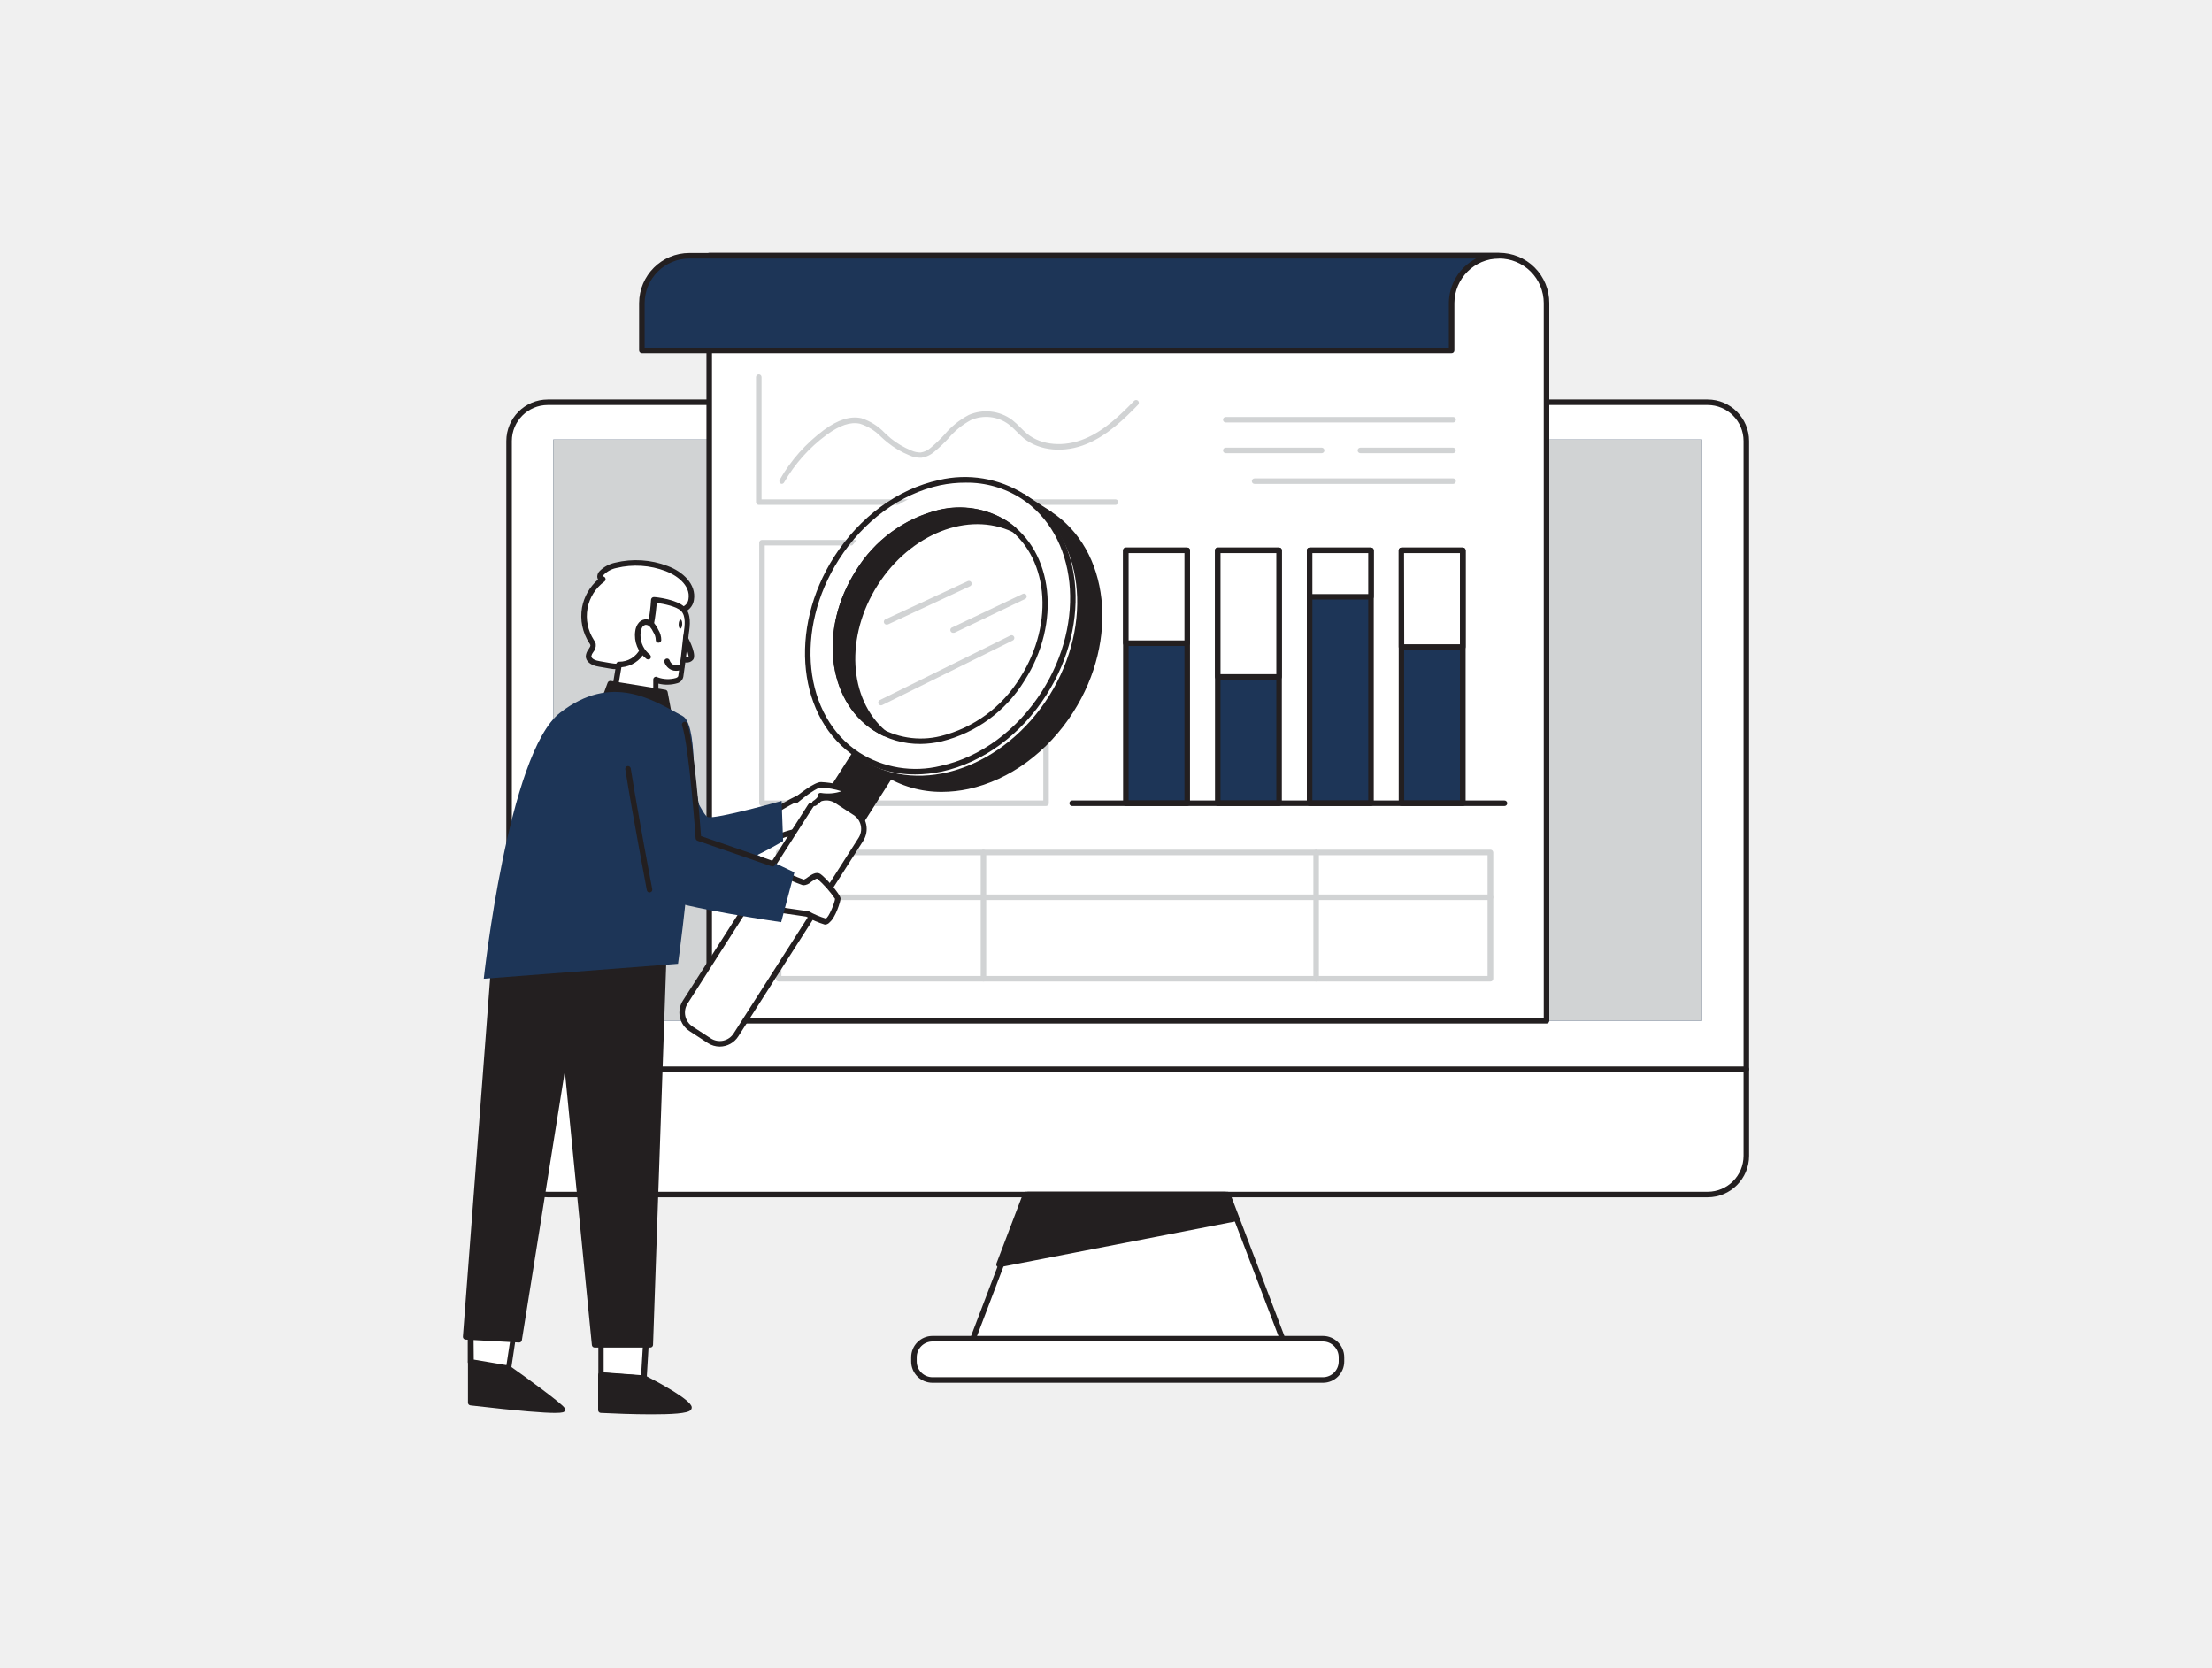
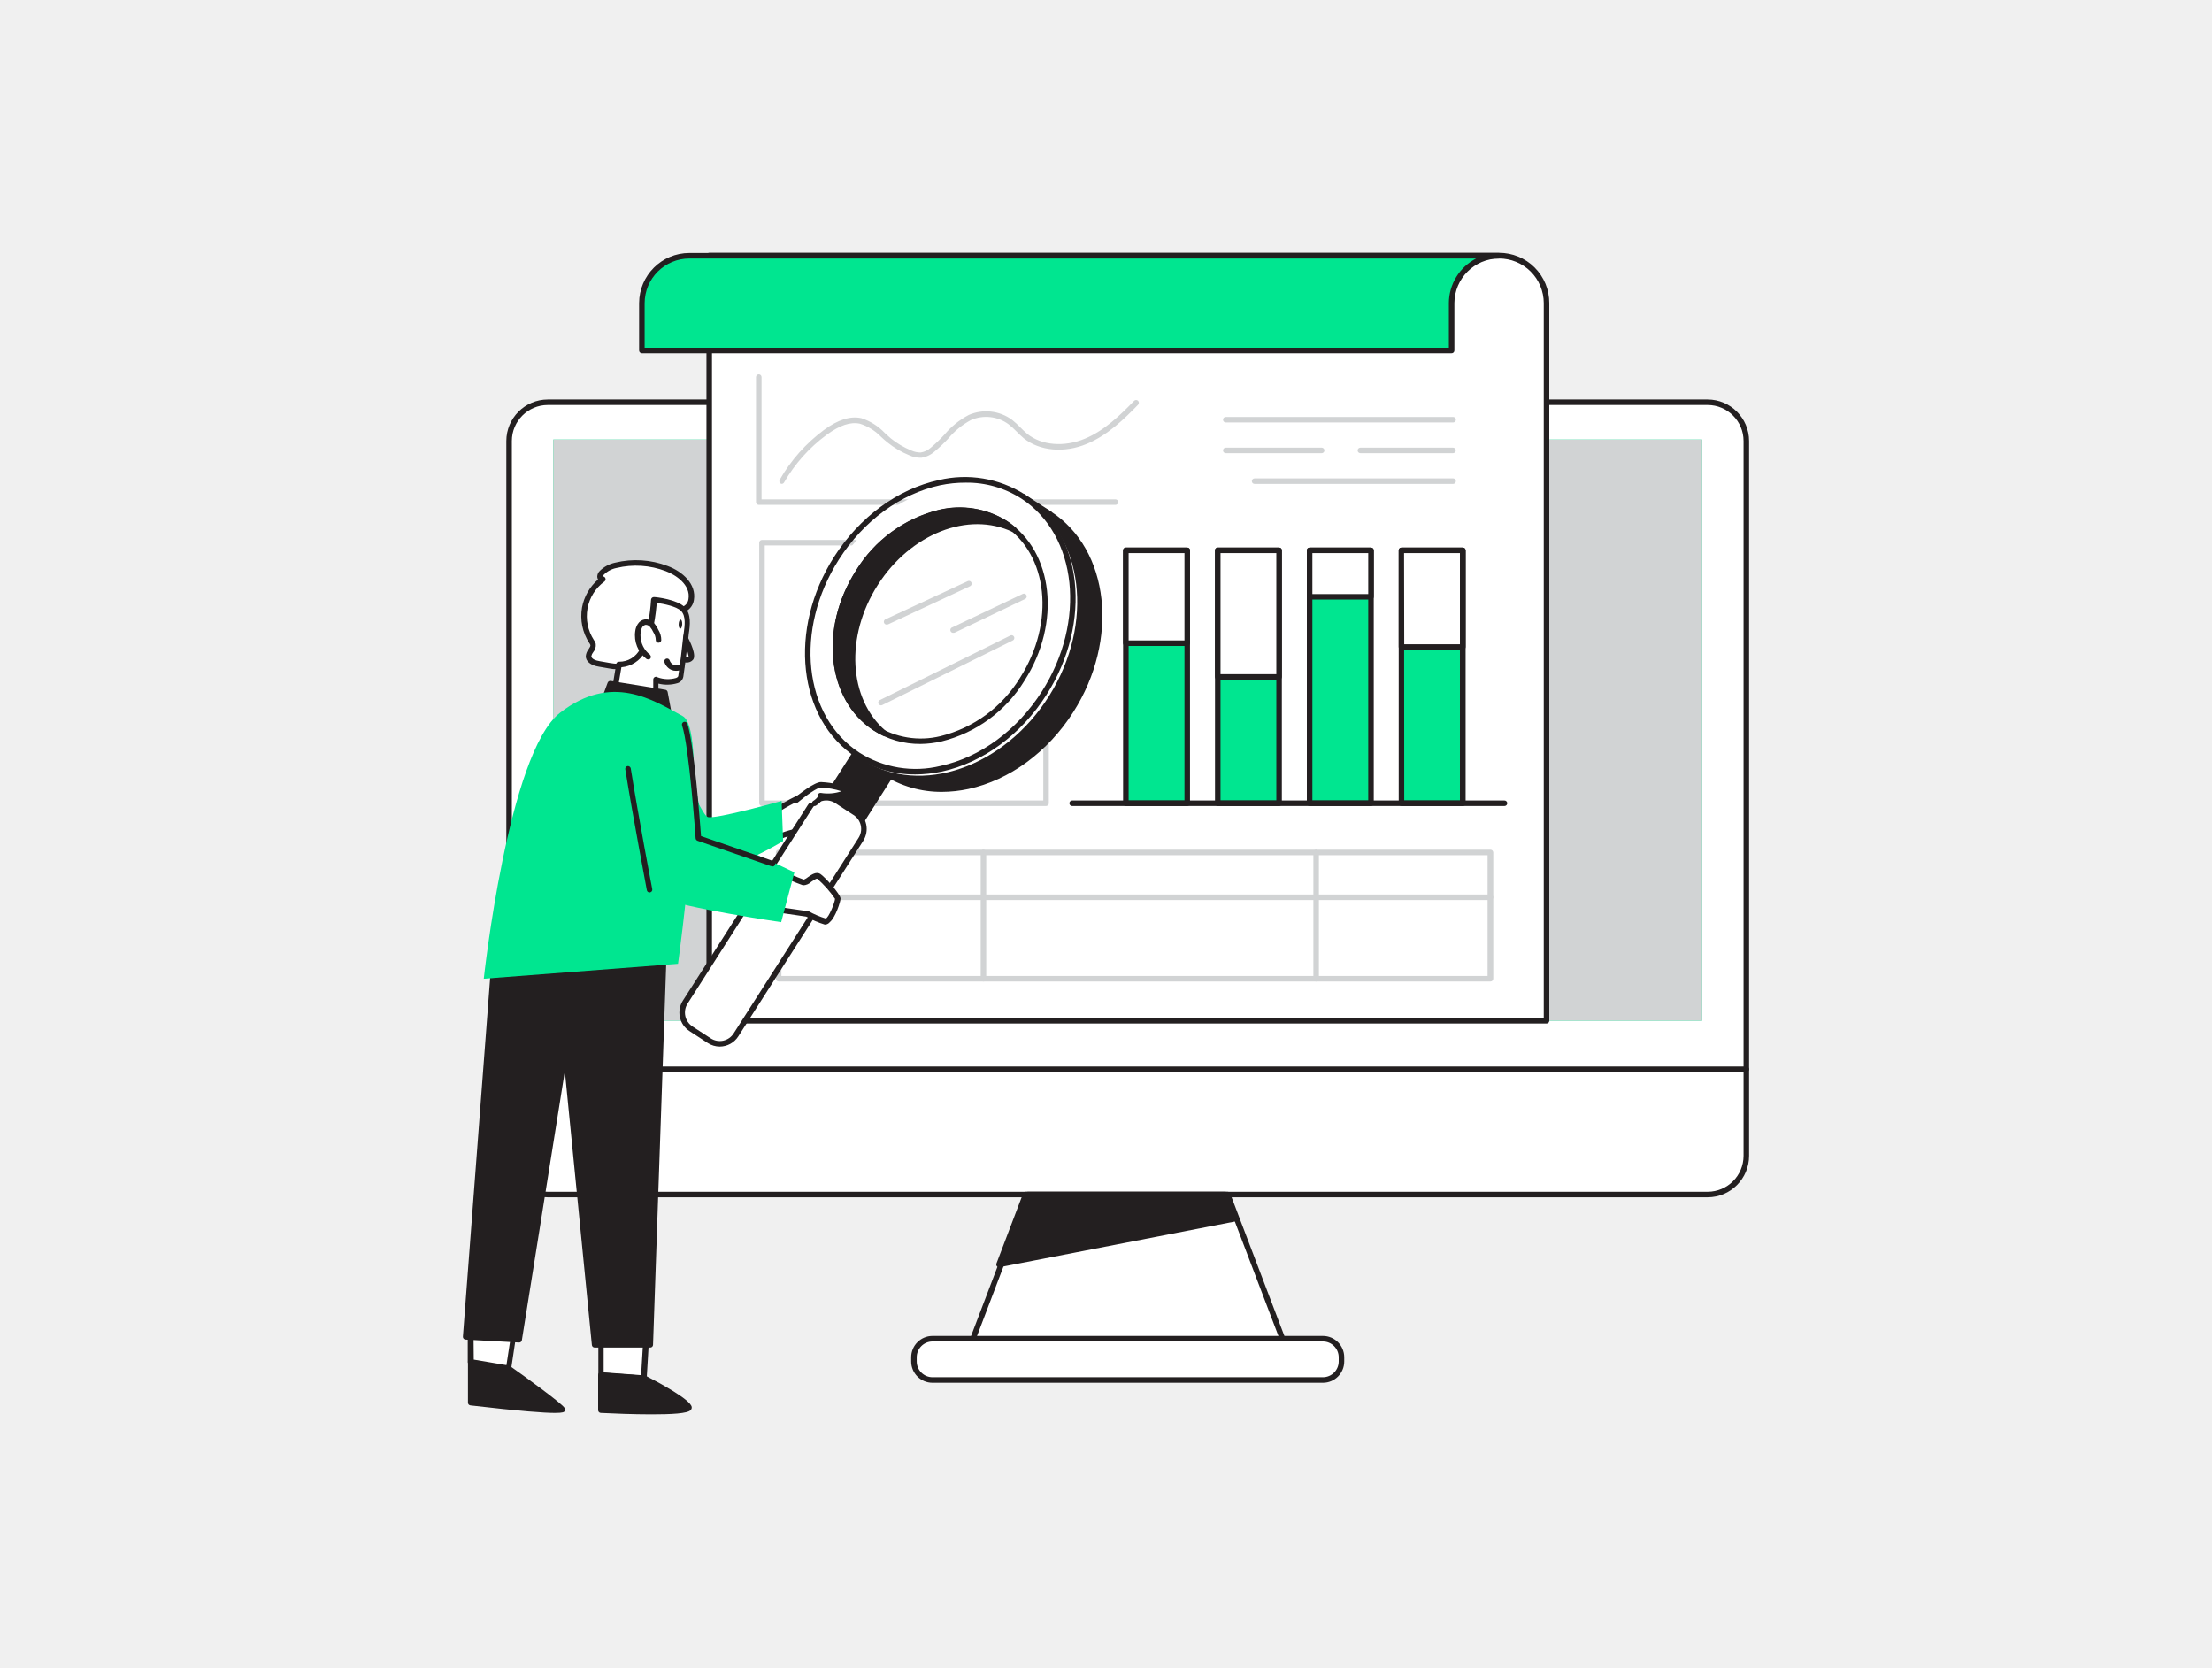
<svg xmlns="http://www.w3.org/2000/svg" viewBox="0 0 400 300" width="406" height="306" class="illustration styles_illustrationTablet__1DWOa">
  <g id="_561_online_report_flatline" data-name="#561_online_report_flatline">
    <rect x="92.06" y="71.99" width="223.73" height="143.26" rx="7" fill="#fff" />
    <path d="M308.79,215.75H99.06a7.51,7.51,0,0,1-7.5-7.5V79a7.52,7.52,0,0,1,7.5-7.51H308.79a7.52,7.52,0,0,1,7.5,7.51V208.25A7.51,7.51,0,0,1,308.79,215.75ZM99.06,72.49A6.51,6.51,0,0,0,92.56,79V208.25a6.51,6.51,0,0,0,6.5,6.5H308.79a6.51,6.51,0,0,0,6.5-6.5V79a6.51,6.51,0,0,0-6.5-6.51Z" fill="#231f20" />
    <path d="M315.79,193.1H92.06a.51.51,0,0,1-.5-.5.5.5,0,0,1,.5-.5H315.79a.5.5,0,0,1,.5.5A.5.5,0,0,1,315.79,193.1Z" fill="#231f20" />
    <polygon points="232.52 242.95 175.33 242.95 185.88 215.25 221.98 215.25 232.52 242.95" fill="#fff" />
    <path d="M232.52,243.45H175.33a.49.49,0,0,1-.41-.22.5.5,0,0,1-.06-.46l10.55-27.69a.5.5,0,0,1,.47-.33H222a.49.49,0,0,1,.46.33L233,242.77a.51.51,0,0,1-.47.68Zm-56.46-1H231.8l-10.17-26.7H186.22Z" fill="#231f20" />
    <rect x="165.27" y="241.32" width="77.31" height="7.47" rx="3.35" fill="#fff" />
    <path d="M239.23,249.29H168.62a3.85,3.85,0,0,1-3.85-3.85v-.76a3.86,3.86,0,0,1,3.85-3.86h70.61a3.86,3.86,0,0,1,3.85,3.86v.76A3.85,3.85,0,0,1,239.23,249.29Zm-70.61-7.47a2.86,2.86,0,0,0-2.85,2.86v.76a2.86,2.86,0,0,0,2.85,2.85h70.61a2.86,2.86,0,0,0,2.85-2.85v-.76a2.86,2.86,0,0,0-2.85-2.86Z" fill="#231f20" />
-     <rect x="100.05" y="78.74" width="207.75" height="105.08" fill="#1D3557" />
+     <rect x="100.05" y="78.74" width="207.75" height="105.08" fill="#00e690" />
    <rect x="100.05" y="78.74" width="207.75" height="105.08" fill="#d1d3d4" />
    <polygon points="180.66 227.9 223.24 219.63 221.57 215.25 185.47 215.25 180.66 227.9" fill="#231f20" />
    <path d="M180.66,228.4a.5.5,0,0,1-.47-.68L185,215.08a.51.51,0,0,1,.47-.33h36.1a.5.5,0,0,1,.47.33l1.67,4.37a.51.51,0,0,1,0,.42.53.53,0,0,1-.35.25l-42.58,8.27Zm5.16-12.65-4.38,11.49,41.12-8-1.33-3.5Z" fill="#231f20" />
    <path d="M279.66,54.06V183.83H128.25V45.47H271.07a8.59,8.59,0,0,1,8.59,8.59Z" fill="#fff" />
    <path d="M279.66,184.33H128.25a.51.51,0,0,1-.5-.5V45.47a.5.5,0,0,1,.5-.5H271.07a9.06,9.06,0,0,1,9.09,9.09V183.83A.5.5,0,0,1,279.66,184.33Zm-150.91-1H279.16V54.06A8.07,8.07,0,0,0,271.07,46H128.75Z" fill="#231f20" />
    <path d="M201.72,90.55H137.21a.5.5,0,0,1-.5-.5V67.44a.5.5,0,0,1,.5-.5.5.5,0,0,1,.5.5V89.55h64a.5.5,0,0,1,.5.5A.5.5,0,0,1,201.72,90.55Z" fill="#d1d3d4" />
    <path d="M189.16,145H137.79a.5.5,0,0,1-.5-.5V97.39a.5.5,0,0,1,.5-.5h51.37a.5.5,0,0,1,.5.5v47.15A.5.5,0,0,1,189.16,145Zm-50.87-1h50.37V97.89H138.29Z" fill="#d1d3d4" />
    <path d="M269.53,176.73H140.8a.5.5,0,0,1-.5-.5V153.4a.5.5,0,0,1,.5-.5H269.53a.51.51,0,0,1,.5.5v22.83A.5.5,0,0,1,269.53,176.73Zm-128.23-1H269V153.9H141.3Z" fill="#d1d3d4" />
    <path d="M269.53,162H140.8a.5.5,0,0,1-.5-.5.5.5,0,0,1,.5-.5H269.53a.51.51,0,0,1,.5.5A.5.5,0,0,1,269.53,162Z" fill="#d1d3d4" />
    <path d="M85.12,245.53v7.35s16.95,2,16.57,1.21S92,246.66,92,246.66Z" fill="#231f20" />
    <path d="M100.37,254.74c-1.93,0-6.1-.29-15.3-1.36a.5.5,0,0,1-.45-.5v-7.35a.49.49,0,0,1,.18-.38.5.5,0,0,1,.41-.12L92,246.17a.43.43,0,0,1,.21.09c2.84,2,9.5,6.82,9.9,7.61a.62.62,0,0,1,0,.56C102,254.56,101.88,254.74,100.37,254.74Zm-14.75-2.3c6.11.7,12.73,1.33,15,1.33-1.46-1.22-5.33-4.08-8.91-6.63l-6.13-1Z" fill="#231f20" />
    <polygon points="85.13 239.05 85.13 245.53 91.95 246.66 93.08 239.05 85.13 239.05" fill="#fff" />
    <path d="M92,247.17h-.08L85,246a.5.5,0,0,1-.42-.49v-6.48a.5.5,0,0,1,.5-.5h8a.49.49,0,0,1,.38.17.49.49,0,0,1,.12.4l-1.14,7.62a.5.5,0,0,1-.2.33A.51.51,0,0,1,92,247.17Zm-6.33-2.07,5.91,1,1-6.54H85.62Z" fill="#231f20" />
    <polygon points="108.66 240.98 108.66 247.92 116.4 248.48 116.85 240.98 108.66 240.98" fill="#fff" />
    <path d="M116.4,249h0l-7.73-.57a.49.49,0,0,1-.47-.49V241a.5.5,0,0,1,.5-.5h8.19a.52.52,0,0,1,.37.16.5.5,0,0,1,.13.37l-.45,7.5a.51.51,0,0,1-.17.35A.52.52,0,0,1,116.4,249Zm-7.24-1.53,6.77.5.39-6.47h-7.16Z" fill="#231f20" />
    <polygon points="120.09 170.73 117.61 242.42 107.53 242.42 102.25 189.04 93.88 241.51 84.21 240.98 89.52 171.31 120.09 170.73" fill="#231f20" />
    <path d="M117.61,242.92H107.53a.5.5,0,0,1-.5-.45l-4.89-49.53-7.77,48.65a.49.49,0,0,1-.52.42l-9.67-.53a.5.5,0,0,1-.47-.54L89,171.27a.49.49,0,0,1,.49-.46l30.57-.58a.53.53,0,0,1,.37.15.52.52,0,0,1,.14.36l-2.48,71.7A.5.5,0,0,1,117.61,242.92Zm-9.63-1h9.15l2.44-70.68L90,171.8l-5.23,68.71,8.71.48,8.3-52a.5.5,0,0,1,1,0Z" fill="#231f20" />
    <path d="M141,150.45a19.13,19.13,0,0,1,6.08-1.35c3.44-.18,4.82-2.32,4.69-3.84s-3.35-2.77-5.54-2.4-7.28,3.81-7.28,3.81Z" fill="#fff" />
    <path d="M141,151a.49.49,0,0,1-.44-.26l-2.06-3.78a.5.5,0,0,1,.16-.65c.21-.15,5.2-3.5,7.47-3.89a7.27,7.27,0,0,1,5.1,1.24,2.39,2.39,0,0,1,1,1.61,3.52,3.52,0,0,1-.92,2.57,5.74,5.74,0,0,1-4.24,1.81,18.64,18.64,0,0,0-5.9,1.31A.51.51,0,0,1,141,151Zm-1.4-4.11,1.62,3a19.92,19.92,0,0,1,5.83-1.22,4.75,4.75,0,0,0,3.53-1.46,2.49,2.49,0,0,0,.68-1.83,1.42,1.42,0,0,0-.64-.91,6.3,6.3,0,0,0-4.32-1C144.57,143.65,140.8,146.05,139.6,146.84Z" fill="#231f20" />
-     <path d="M118.59,127.06S126.45,146.61,128,147s13.34-2.92,13.34-2.92l.27,7.26S129,159.1,124.14,156.4s-18.87-16.77-18.87-16.77Z" fill="#1D3557" />
+     <path d="M118.59,127.06S126.45,146.61,128,147s13.34-2.92,13.34-2.92l.27,7.26S129,159.1,124.14,156.4s-18.87-16.77-18.87-16.77Z" fill="#00e690" />
    <polygon points="148.51 145.09 154.83 149.2 163.11 136.25 156.79 132.14 148.51 145.09" fill="#231f20" />
    <path d="M154.83,149.7a.43.43,0,0,1-.27-.08l-6.32-4.11a.49.49,0,0,1-.15-.68l8.28-13a.49.49,0,0,1,.32-.22.44.44,0,0,1,.37.07l6.32,4.11a.49.49,0,0,1,.15.68l-8.28,13a.45.45,0,0,1-.32.22ZM149.2,145l5.48,3.56,7.74-12.12-5.48-3.56Z" fill="#231f20" />
    <polyline points="155.11 135.79 184.98 89.04 189.82 92.19" fill="#231f20" />
    <path d="M155.11,136.29a.56.56,0,0,1-.27-.08.5.5,0,0,1-.15-.69l29.87-46.75a.5.5,0,0,1,.31-.22.51.51,0,0,1,.38.07l4.84,3.15a.5.5,0,0,1-.54.84l-4.42-2.88-29.6,46.33A.48.48,0,0,1,155.11,136.29Z" fill="#231f20" />
    <ellipse cx="174.89" cy="115.56" rx="27.74" ry="22.39" transform="translate(-15.3 203.7) rotate(-58.32)" fill="#231f20" />
    <path d="M170.36,142.44a19.46,19.46,0,0,1-10.68-3.08c-10.58-6.88-12.36-23.15-4-36.28h0c4.61-7.21,11.51-12.26,18.93-13.87a20.27,20.27,0,0,1,15.46,2.56c10.58,6.88,12.37,23.15,4,36.27-4.61,7.22-11.51,12.27-18.94,13.88A23.15,23.15,0,0,1,170.36,142.44Zm-13.82-38.82c-8.09,12.66-6.43,28.32,3.69,34.9a19,19,0,0,0,14.7,2.42c7.17-1.55,13.84-6.45,18.3-13.44,8.09-12.66,6.44-28.31-3.68-34.89a19,19,0,0,0-14.71-2.42c-7.17,1.55-13.83,6.44-18.3,13.43Z" fill="#231f20" />
    <ellipse cx="170.04" cy="112.41" rx="27.74" ry="22.39" transform="matrix(0.53, -0.85, 0.85, 0.53, -14.92, 198.08)" fill="#fff" />
    <path d="M165.52,139.29a19.46,19.46,0,0,1-10.68-3.08c-10.58-6.88-12.37-23.16-4-36.28,4.61-7.21,11.51-12.26,18.94-13.87a20.22,20.22,0,0,1,15.46,2.56c10.58,6.88,12.36,23.15,4,36.27-4.6,7.21-11.5,12.27-18.93,13.88A23.15,23.15,0,0,1,165.52,139.29Zm9.13-52.76A22.14,22.14,0,0,0,170,87c-7.17,1.55-13.84,6.44-18.3,13.43-8.09,12.66-6.44,28.32,3.68,34.9a19,19,0,0,0,14.71,2.42c7.17-1.55,13.84-6.45,18.3-13.44,8.09-12.66,6.43-28.31-3.69-34.89A18.12,18.12,0,0,0,174.65,86.53Z" fill="#231f20" />
    <ellipse cx="170.04" cy="112.41" rx="21.95" ry="17.72" transform="translate(-14.92 198.08) rotate(-58.32)" fill="#fff" />
    <path d="M166.46,133.78a15.5,15.5,0,0,1-8.51-2.45c-8.41-5.48-9.84-18.42-3.18-28.85a24.46,24.46,0,0,1,15-11,16.1,16.1,0,0,1,12.31,2c8.42,5.47,9.85,18.41,3.19,28.84a24.48,24.48,0,0,1-15,11A17.84,17.84,0,0,1,166.46,133.78ZM173.69,92a17.25,17.25,0,0,0-3.66.41A23.44,23.44,0,0,0,155.61,103c-6.36,10-5.07,22.29,2.89,27.47a14.93,14.93,0,0,0,11.56,1.9,23.47,23.47,0,0,0,14.41-10.58c6.37-10,5.08-22.3-2.88-27.48A14.36,14.36,0,0,0,173.69,92Z" fill="#231f20" />
    <path d="M155.19,102.75c-6.52,10.22-5.17,22.83,3,28.16a14.3,14.3,0,0,0,1.66.93c-6.83-5.84-7.62-17.48-1.52-27s16.93-13.63,25-9.76a15.44,15.44,0,0,0-1.52-1.14C173.66,88.58,161.72,92.54,155.19,102.75Z" fill="#231f20" />
    <path d="M159.88,132.34a.54.54,0,0,1-.22-.05,14.71,14.71,0,0,1-1.71-1c-8.41-5.47-9.84-18.41-3.18-28.85a24.46,24.46,0,0,1,15-11,16.15,16.15,0,0,1,12.31,2,14.62,14.62,0,0,1,1.57,1.18.5.5,0,0,1-.54.83c-8-3.81-18.45.31-24.38,9.58s-5.31,20.62,1.42,26.38a.5.5,0,0,1-.32.88ZM173.69,92a17.32,17.32,0,0,0-3.66.41A23.4,23.4,0,0,0,155.62,103c-5.92,9.26-5.23,20.56,1.28,26.26-4.52-6.49-4.27-16.42,1-24.73s14.19-12.66,21.93-11.17A14.38,14.38,0,0,0,173.69,92Z" fill="#231f20" />
    <path d="M125,185.29l3.3,2.15a3.47,3.47,0,0,0,4.82-1.06l22.56-35.31a3.54,3.54,0,0,0-1-4.87l-3.29-2.15a3.48,3.48,0,0,0-4.83,1.06l-22.56,35.31A3.54,3.54,0,0,0,125,185.29Z" fill="#fff" />
    <path d="M130.15,188.5a4,4,0,0,1-2.15-.64l-3.3-2.15h0a4,4,0,0,1-1.19-5.56l22.56-35.31a4,4,0,0,1,5.52-1.21l3.29,2.15a4,4,0,0,1,1.19,5.56l-22.56,35.31a4,4,0,0,1-3.36,1.85Zm-4.91-3.63,3.3,2.15a3,3,0,0,0,2.24.41,3,3,0,0,0,1.89-1.32l22.56-35.31a3,3,0,0,0-.89-4.18l-3.3-2.15a2.94,2.94,0,0,0-2.24-.41,3,3,0,0,0-1.89,1.32l-22.55,35.31a3,3,0,0,0,.88,4.18Z" fill="#231f20" />
    <path d="M160.44,112.19a.5.5,0,0,1-.21-1L175,104.34a.49.49,0,0,1,.66.24.5.5,0,0,1-.24.67l-14.79,6.89A.54.54,0,0,1,160.44,112.19Z" fill="#d1d3d4" />
    <path d="M172.47,113.68a.5.5,0,0,1-.22-1L185,106.62a.51.51,0,0,1,.44.91l-12.75,6.1A.41.41,0,0,1,172.47,113.68Z" fill="#d1d3d4" />
    <path d="M159.31,126.8a.52.52,0,0,1-.45-.28.5.5,0,0,1,.23-.67l23.56-11.65a.5.5,0,1,1,.44.89l-23.56,11.66A.54.54,0,0,1,159.31,126.8Z" fill="#d1d3d4" />
    <path d="M111,119.7c-.81-.09-1.62-.28-2.57-.42s-2-.54-2-1.43,1-1.34.82-2.09a1.66,1.66,0,0,0-.29-.56,8.49,8.49,0,0,1-1.22-6A8.33,8.33,0,0,1,109,104c-.25.06-.5-.2-.51-.47a1.08,1.08,0,0,1,.32-.7,5.14,5.14,0,0,1,2.55-1.35,15.51,15.51,0,0,1,9.18.59c2.25.82,4.9,2.83,4.44,5.61a2.2,2.2,0,0,1-2,1.91c-.68,3-2.35,4.9-4.43,6.94a11.68,11.68,0,0,1-5,3A6.55,6.55,0,0,1,111,119.7Z" fill="#fff" />
    <path d="M111.78,120.24a8.71,8.71,0,0,1-.87,0h0c-.49-.06-1-.15-1.49-.24l-1.1-.19c-1.53-.23-2.43-1-2.39-1.94a2.36,2.36,0,0,1,.51-1.23c.22-.34.36-.55.32-.74a1.11,1.11,0,0,0-.19-.35,8.94,8.94,0,0,1-1.32-6.45,8.82,8.82,0,0,1,2.9-5.06,1.08,1.08,0,0,1-.15-.49,1.48,1.48,0,0,1,.45-1.05,5.59,5.59,0,0,1,2.79-1.5,16,16,0,0,1,9.48.6c2.72,1,5.24,3.28,4.76,6.16a2.79,2.79,0,0,1-2.1,2.3,14.75,14.75,0,0,1-4.47,6.83,12.32,12.32,0,0,1-5.22,3.12A6.63,6.63,0,0,1,111.78,120.24Zm-.76-1a6,6,0,0,0,2.39-.19,11.33,11.33,0,0,0,4.79-2.87c2.26-2.22,3.68-4,4.3-6.7a.53.53,0,0,1,.49-.39,1.73,1.73,0,0,0,1.51-1.5c.44-2.64-2.39-4.42-4.12-5.06a15.1,15.1,0,0,0-8.89-.57,4.41,4.41,0,0,0-2.29,1.21.64.64,0,0,0-.2.33.47.47,0,0,1,.46.28.5.5,0,0,1-.15.62,7.74,7.74,0,0,0-3.07,4.88,7.93,7.93,0,0,0,1.14,5.69,1.86,1.86,0,0,1,.35.72,1.94,1.94,0,0,1-.46,1.5,1.69,1.69,0,0,0-.34.71c0,.51.82.81,1.54.92.4.06.77.13,1.14.2s.94.17,1.41.22Z" fill="#231f20" />
    <path d="M123.53,114s1.92,3.64,1.39,4.31-2,0-2,0" fill="#fff" />
    <path d="M124.12,119.06a4.1,4.1,0,0,1-1.43-.31.5.5,0,0,1,.39-.92c.48.2,1.27.34,1.45.11a11.81,11.81,0,0,0-1.44-3.76.5.5,0,1,1,.88-.47c1,1.8,2,4.1,1.34,4.86A1.47,1.47,0,0,1,124.12,119.06Z" fill="#231f20" />
    <path d="M123.48,109.38c1.32,1.32.67,3.76.5,5.37-.23,2.27-.52,4.54-.85,6.79-.22,1.43-3.92,1.09-4.53.59l0,5.75-7.48-3.8.76-4.67a4.71,4.71,0,0,0,4.24-2.51c1.72-2.79,2.12-9.18,2.12-9.18S122.2,108.09,123.48,109.38Z" fill="#fff" />
    <path d="M118.64,128.38a.46.46,0,0,1-.23-.06l-7.48-3.8a.51.51,0,0,1-.27-.52l.77-4.67a.49.49,0,0,1,.54-.42,4.18,4.18,0,0,0,3.76-2.28c1.64-2.65,2-8.88,2-8.94a.51.51,0,0,1,.55-.47c.42,0,4.13.43,5.51,1.8h0c1.26,1.28,1,3.3.75,4.92,0,.31-.08.6-.11.86-.23,2.26-.52,4.56-.86,6.81a1.5,1.5,0,0,1-1.07,1.18,6.57,6.57,0,0,1-3.44.08l0,5a.52.52,0,0,1-.5.51Zm-6.93-4.58,6.42,3.26,0-4.93a.5.5,0,0,1,.28-.45.51.51,0,0,1,.54.06,5.36,5.36,0,0,0,3.29.11c.26-.1.4-.23.42-.38.34-2.25.62-4.52.85-6.77q0-.42.12-.9c.2-1.4.44-3.15-.47-4.07h0c-.82-.82-3.11-1.28-4.39-1.46-.14,1.62-.66,6.47-2.16,8.89a5.33,5.33,0,0,1-4.24,2.75Z" fill="#231f20" />
    <path d="M123.23,119.84a1.83,1.83,0,0,1-2.6-1" fill="#fff" />
    <path d="M122.26,120.55a2.08,2.08,0,0,1-.8-.14,2.3,2.3,0,0,1-1.3-1.39.51.51,0,0,1,.28-.65.49.49,0,0,1,.65.28,1.36,1.36,0,0,0,.73.83,1.78,1.78,0,0,0,1.2-.09.5.5,0,0,1,.66.24.49.49,0,0,1-.23.66A2.9,2.9,0,0,1,122.26,120.55Z" fill="#231f20" />
    <path d="M119.07,115a3.09,3.09,0,0,0-.48-1.62,4.38,4.38,0,0,0-.72-1.12,1.49,1.49,0,0,0-1.18-.49,1.38,1.38,0,0,0-1,.61,2.64,2.64,0,0,0-.39,1.1,5,5,0,0,0,1.82,4.55l-.11-.15" fill="#fff" />
    <path d="M117.17,118.49a.48.48,0,0,1-.3-.11,5.38,5.38,0,0,1-2-5,3,3,0,0,1,.47-1.3,1.81,1.81,0,0,1,1.31-.83,2,2,0,0,1,1.59.64,5,5,0,0,1,.8,1.24,3.51,3.51,0,0,1,.54,1.89.51.51,0,0,1-.54.46.5.5,0,0,1-.46-.54,2.55,2.55,0,0,0-.43-1.35,4,4,0,0,0-.63-1,1,1,0,0,0-.77-.35.94.94,0,0,0-.59.4,2.32,2.32,0,0,0-.3.89,4.47,4.47,0,0,0,1.36,3.85.53.53,0,0,1,.25.18l.11.15a.49.49,0,0,1,0,.65A.47.47,0,0,1,117.17,118.49Z" fill="#231f20" />
    <ellipse cx="123.04" cy="112.11" rx="0.82" ry="0.32" transform="translate(6.11 230.58) rotate(-87.71)" fill="#231f20" />
    <path d="M109.45,125.32l.9-2.44,9.88,1.59.73,3.83A19.55,19.55,0,0,1,109.45,125.32Z" fill="#231f20" />
    <path d="M119.85,128.85a20.58,20.58,0,0,1-10.66-3.11.5.5,0,0,1-.21-.59l.9-2.44a.52.52,0,0,1,.55-.33l9.88,1.6a.5.5,0,0,1,.42.4l.72,3.83a.49.49,0,0,1-.09.39.47.47,0,0,1-.34.2A10.39,10.39,0,0,1,119.85,128.85Zm-9.78-3.75a19.52,19.52,0,0,0,10.29,2.74l-.55-2.93-9.13-1.47Z" fill="#231f20" />
    <path d="M140.81,157a46.69,46.69,0,0,0,4.47,1.92c.69.1,2-1.61,2.77-1.12s3.45,3.57,3.45,4.06-1.22,4.24-2.28,4a17.54,17.54,0,0,1-3.26-1.37l-6.89-1" fill="#fff" />
    <path d="M149.3,166.43l-.17,0A16.66,16.66,0,0,1,145.8,165l-6.8-1a.49.49,0,0,1-.42-.56.51.51,0,0,1,.57-.43l6.88,1,.17,0a15.74,15.74,0,0,0,3.11,1.33c.53-.09,1.65-2.87,1.69-3.56a19.49,19.49,0,0,0-3.21-3.63c-.16-.1-.78.34-1.08.55a2.24,2.24,0,0,1-1.5.64,39,39,0,0,1-4.62-2,.49.49,0,0,1-.23-.66.5.5,0,0,1,.66-.24,37.89,37.89,0,0,0,4.34,1.87,3,3,0,0,0,.77-.47c.66-.46,1.47-1,2.19-.57s3.68,3.65,3.68,4.48c0,.49-.89,3.37-1.94,4.24A1.18,1.18,0,0,1,149.3,166.43Z" fill="#231f20" />
-     <path d="M124,129.82s2.7,20.44,4.17,20.44S143.65,157,143.65,157L141.26,166s-17.94-2.6-21.83-4.49c-2.06-1-5.62-23-5.62-23Z" fill="#1D3557" />
-     <path d="M123.45,128.74c-5.39-2.91-12.8-7.86-22.18-.6s-13.79,48.09-13.79,48.09l35.13-2.7S128.49,131.45,123.45,128.74Z" fill="#1D3557" />
+     <path d="M124,129.82s2.7,20.44,4.17,20.44S143.65,157,143.65,157L141.26,166s-17.94-2.6-21.83-4.49c-2.06-1-5.62-23-5.62-23Z" fill="#00e690" />
+     <path d="M123.45,128.74c-5.39-2.91-12.8-7.86-22.18-.6s-13.79,48.09-13.79,48.09l35.13-2.7S128.49,131.45,123.45,128.74Z" fill="#00e690" />
    <path d="M117.46,160.63a.49.49,0,0,1-.49-.4c0-.13-2.46-12.85-3.9-21.88a.5.5,0,0,1,.41-.57.52.52,0,0,1,.58.42c1.43,9,3.86,21.71,3.89,21.84a.5.5,0,0,1-.4.58Z" fill="#231f20" />
    <path d="M139.58,155.87a.51.51,0,0,1-.17,0l-13.28-4.59a.52.52,0,0,1-.34-.44c0-.17-1.17-16.61-2.45-20.41a.51.51,0,0,1,.31-.64.52.52,0,0,1,.64.32c1.23,3.66,2.3,17.9,2.48,20.33l13,4.49a.5.5,0,0,1-.16,1Z" fill="#231f20" />
    <path d="M144,144s3.44-2.88,4.56-2.82,5.34.56,4.14,1.47-4.25.48-4.25.48.35.37-1.08,1.38" fill="#fff" />
    <path d="M147.33,145a.5.5,0,0,1-.29-.91,2.82,2.82,0,0,0,.89-.83.53.53,0,0,1,0-.37.5.5,0,0,1,.51-.26,7.71,7.71,0,0,0,3.73-.3,13.94,13.94,0,0,0-3.72-.66c-.6-.06-2.63,1.38-4.21,2.71a.52.52,0,0,1-.71-.07.49.49,0,0,1,.06-.7c.85-.71,3.72-3,4.91-2.94.18,0,4.43.24,4.8,1.44a.81.81,0,0,1-.37.92c-1.06.8-3.14.73-4.12.64a3.8,3.8,0,0,1-1.23,1.24A.52.52,0,0,1,147.33,145Zm.72-1.54Zm0,0Zm0,0Zm0,0Z" fill="#231f20" />
    <path d="M108.66,247.92v6.36s16.15.8,15.92-.45-8.18-5.35-8.18-5.35Z" fill="#231f20" />
    <path d="M117.78,255c-3.29,0-6.93-.15-9.14-.26a.5.5,0,0,1-.48-.5v-6.36a.51.51,0,0,1,.16-.37.48.48,0,0,1,.38-.13l7.73.57a.41.41,0,0,1,.19,0c2.46,1.26,8.21,4.35,8.46,5.7a.66.66,0,0,1-.16.55C124.41,254.87,121.3,255,117.78,255Zm-8.62-1.23c6.41.3,13.27.33,14.79-.1-.78-.88-4.4-3-7.69-4.73l-7.1-.53Z" fill="#231f20" />
-     <path d="M271.07,45.47a8.59,8.59,0,0,0-8.59,8.59v8.58H116.07V54.06a8.59,8.59,0,0,1,8.59-8.59Z" fill="#1D3557" />
+     <path d="M271.07,45.47a8.59,8.59,0,0,0-8.59,8.59v8.58H116.07V54.06a8.59,8.59,0,0,1,8.59-8.59Z" fill="#00e690" />
    <path d="M262.48,63.14H116.07a.51.51,0,0,1-.5-.5V54.06A9.1,9.1,0,0,1,124.66,45H271.07a.5.5,0,0,1,.5.5.5.5,0,0,1-.5.5A8.1,8.1,0,0,0,263,54.06v8.58A.5.5,0,0,1,262.48,63.14Zm-145.91-1H262V54.06A9.11,9.11,0,0,1,266.93,46H124.66a8.1,8.1,0,0,0-8.09,8.09Z" fill="#231f20" />
-     <rect x="203.59" y="98.77" width="11.1" height="45.77" fill="#1D3557" />
+     <rect x="203.59" y="98.77" width="11.1" height="45.77" fill="#00e690" />
    <path d="M214.69,145h-11.1a.5.5,0,0,1-.5-.5V98.77a.51.51,0,0,1,.5-.5h11.1a.5.5,0,0,1,.5.5v45.77A.5.5,0,0,1,214.69,145Zm-10.6-1h10.1V99.27h-10.1Z" fill="#231f20" />
    <rect x="203.59" y="98.77" width="11.1" height="16.79" fill="#fff" />
    <path d="M214.69,116.06h-11.1a.5.5,0,0,1-.5-.5V98.77a.51.51,0,0,1,.5-.5h11.1a.5.5,0,0,1,.5.5v16.79A.5.5,0,0,1,214.69,116.06Zm-10.6-1h10.1V99.27h-10.1Z" fill="#231f20" />
-     <rect x="220.21" y="98.77" width="11.1" height="45.77" fill="#1D3557" />
+     <rect x="220.21" y="98.77" width="11.1" height="45.77" fill="#00e690" />
    <path d="M231.3,145H220.21a.5.5,0,0,1-.5-.5V98.77a.5.5,0,0,1,.5-.5H231.3a.5.5,0,0,1,.5.5v45.77A.5.5,0,0,1,231.3,145Zm-10.59-1H230.8V99.27H220.71Z" fill="#231f20" />
    <rect x="220.21" y="98.77" width="11.1" height="22.88" fill="#fff" />
    <path d="M231.3,122.16H220.21a.5.5,0,0,1-.5-.5V98.77a.5.5,0,0,1,.5-.5H231.3a.5.5,0,0,1,.5.5v22.89A.5.5,0,0,1,231.3,122.16Zm-10.59-1H230.8V99.27H220.71Z" fill="#231f20" />
-     <rect x="236.82" y="98.77" width="11.1" height="45.77" fill="#1D3557" />
+     <rect x="236.82" y="98.77" width="11.1" height="45.77" fill="#00e690" />
    <path d="M247.92,145h-11.1a.5.5,0,0,1-.5-.5V98.77a.5.5,0,0,1,.5-.5h11.1a.51.51,0,0,1,.5.5v45.77A.5.5,0,0,1,247.92,145Zm-10.6-1h10.1V99.27h-10.1Z" fill="#231f20" />
    <rect x="236.82" y="98.77" width="11.1" height="8.4" fill="#fff" />
    <path d="M247.92,107.67h-11.1a.5.5,0,0,1-.5-.5v-8.4a.5.5,0,0,1,.5-.5h11.1a.51.51,0,0,1,.5.5v8.4A.51.51,0,0,1,247.92,107.67Zm-10.6-1h10.1v-7.4h-10.1Z" fill="#231f20" />
-     <rect x="253.43" y="98.77" width="11.1" height="45.77" fill="#1D3557" />
+     <rect x="253.43" y="98.77" width="11.1" height="45.77" fill="#00e690" />
    <path d="M264.53,145h-11.1a.5.5,0,0,1-.5-.5V98.77a.5.5,0,0,1,.5-.5h11.1a.51.51,0,0,1,.5.5v45.77A.5.5,0,0,1,264.53,145Zm-10.6-1H264V99.27h-10.1Z" fill="#231f20" />
    <rect x="253.43" y="98.77" width="11.1" height="17.48" fill="#fff" />
    <path d="M264.53,116.75h-11.1a.5.5,0,0,1-.5-.5V98.77a.5.5,0,0,1,.5-.5h11.1a.51.51,0,0,1,.5.5v17.48A.5.5,0,0,1,264.53,116.75Zm-10.6-1H264V99.27h-10.1Z" fill="#231f20" />
    <path d="M177.84,176.73a.5.5,0,0,1-.5-.5V153.4a.5.5,0,0,1,.5-.5.51.51,0,0,1,.5.5v22.83A.5.5,0,0,1,177.84,176.73Z" fill="#d1d3d4" />
    <path d="M238,176.73a.5.5,0,0,1-.5-.5V153.4a.51.51,0,0,1,.5-.5.5.5,0,0,1,.5.5v22.83A.5.5,0,0,1,238,176.73Z" fill="#d1d3d4" />
    <path d="M272.06,145H193.88a.5.5,0,0,1,0-1h78.18a.5.5,0,0,1,0,1Z" fill="#231f20" />
    <path d="M141.41,86.75a.54.54,0,0,1-.25-.06A.52.52,0,0,1,141,86a29.36,29.36,0,0,1,8-9c2.54-1.86,4.75-2.56,6.75-2.13A10.11,10.11,0,0,1,160,77.55c.37.32.74.65,1.11,1a14.92,14.92,0,0,0,3.65,2.15,4,4,0,0,0,1.73.38,3.59,3.59,0,0,0,1.87-.91,25.8,25.8,0,0,0,2.39-2.29,14.69,14.69,0,0,1,4.43-3.59,7.9,7.9,0,0,1,7.83.88,15.47,15.47,0,0,1,1.52,1.39,16.73,16.73,0,0,0,1.24,1.16c2.59,2.09,6.67,2.42,10.42.86,3.53-1.47,6.44-4.31,8.9-6.85a.5.5,0,0,1,.71,0,.51.51,0,0,1,0,.71c-2.53,2.61-5.53,5.52-9.24,7.07-4.07,1.71-8.56,1.31-11.43-1-.47-.39-.9-.82-1.32-1.24a14.15,14.15,0,0,0-1.42-1.29,6.86,6.86,0,0,0-6.81-.77,13.89,13.89,0,0,0-4.12,3.36A25.61,25.61,0,0,1,169,80.9a4.6,4.6,0,0,1-2.4,1.13,4.8,4.8,0,0,1-2.2-.46,15.55,15.55,0,0,1-3.89-2.29c-.39-.31-.77-.64-1.15-1a9.3,9.3,0,0,0-3.86-2.41c-1.71-.37-3.65.28-6,2a28.09,28.09,0,0,0-7.73,8.65A.5.5,0,0,1,141.41,86.75Z" fill="#d1d3d4" />
    <path d="M262.77,75.65H221.66a.51.51,0,0,1-.5-.5.5.5,0,0,1,.5-.5h41.11a.5.5,0,0,1,.5.5A.5.5,0,0,1,262.77,75.65Z" fill="#d1d3d4" />
    <path d="M262.77,81.2H246a.5.5,0,0,1-.5-.5.5.5,0,0,1,.5-.5h16.75a.5.5,0,0,1,.5.5A.5.5,0,0,1,262.77,81.2Z" fill="#d1d3d4" />
    <path d="M239,81.2H221.66a.5.5,0,0,1-.5-.5.51.51,0,0,1,.5-.5H239a.51.51,0,0,1,.5.5A.5.5,0,0,1,239,81.2Z" fill="#d1d3d4" />
    <path d="M262.77,86.76h-35.9a.5.5,0,0,1-.5-.5.5.5,0,0,1,.5-.5h35.9a.5.5,0,0,1,.5.5A.5.5,0,0,1,262.77,86.76Z" fill="#d1d3d4" />
  </g>
</svg>
